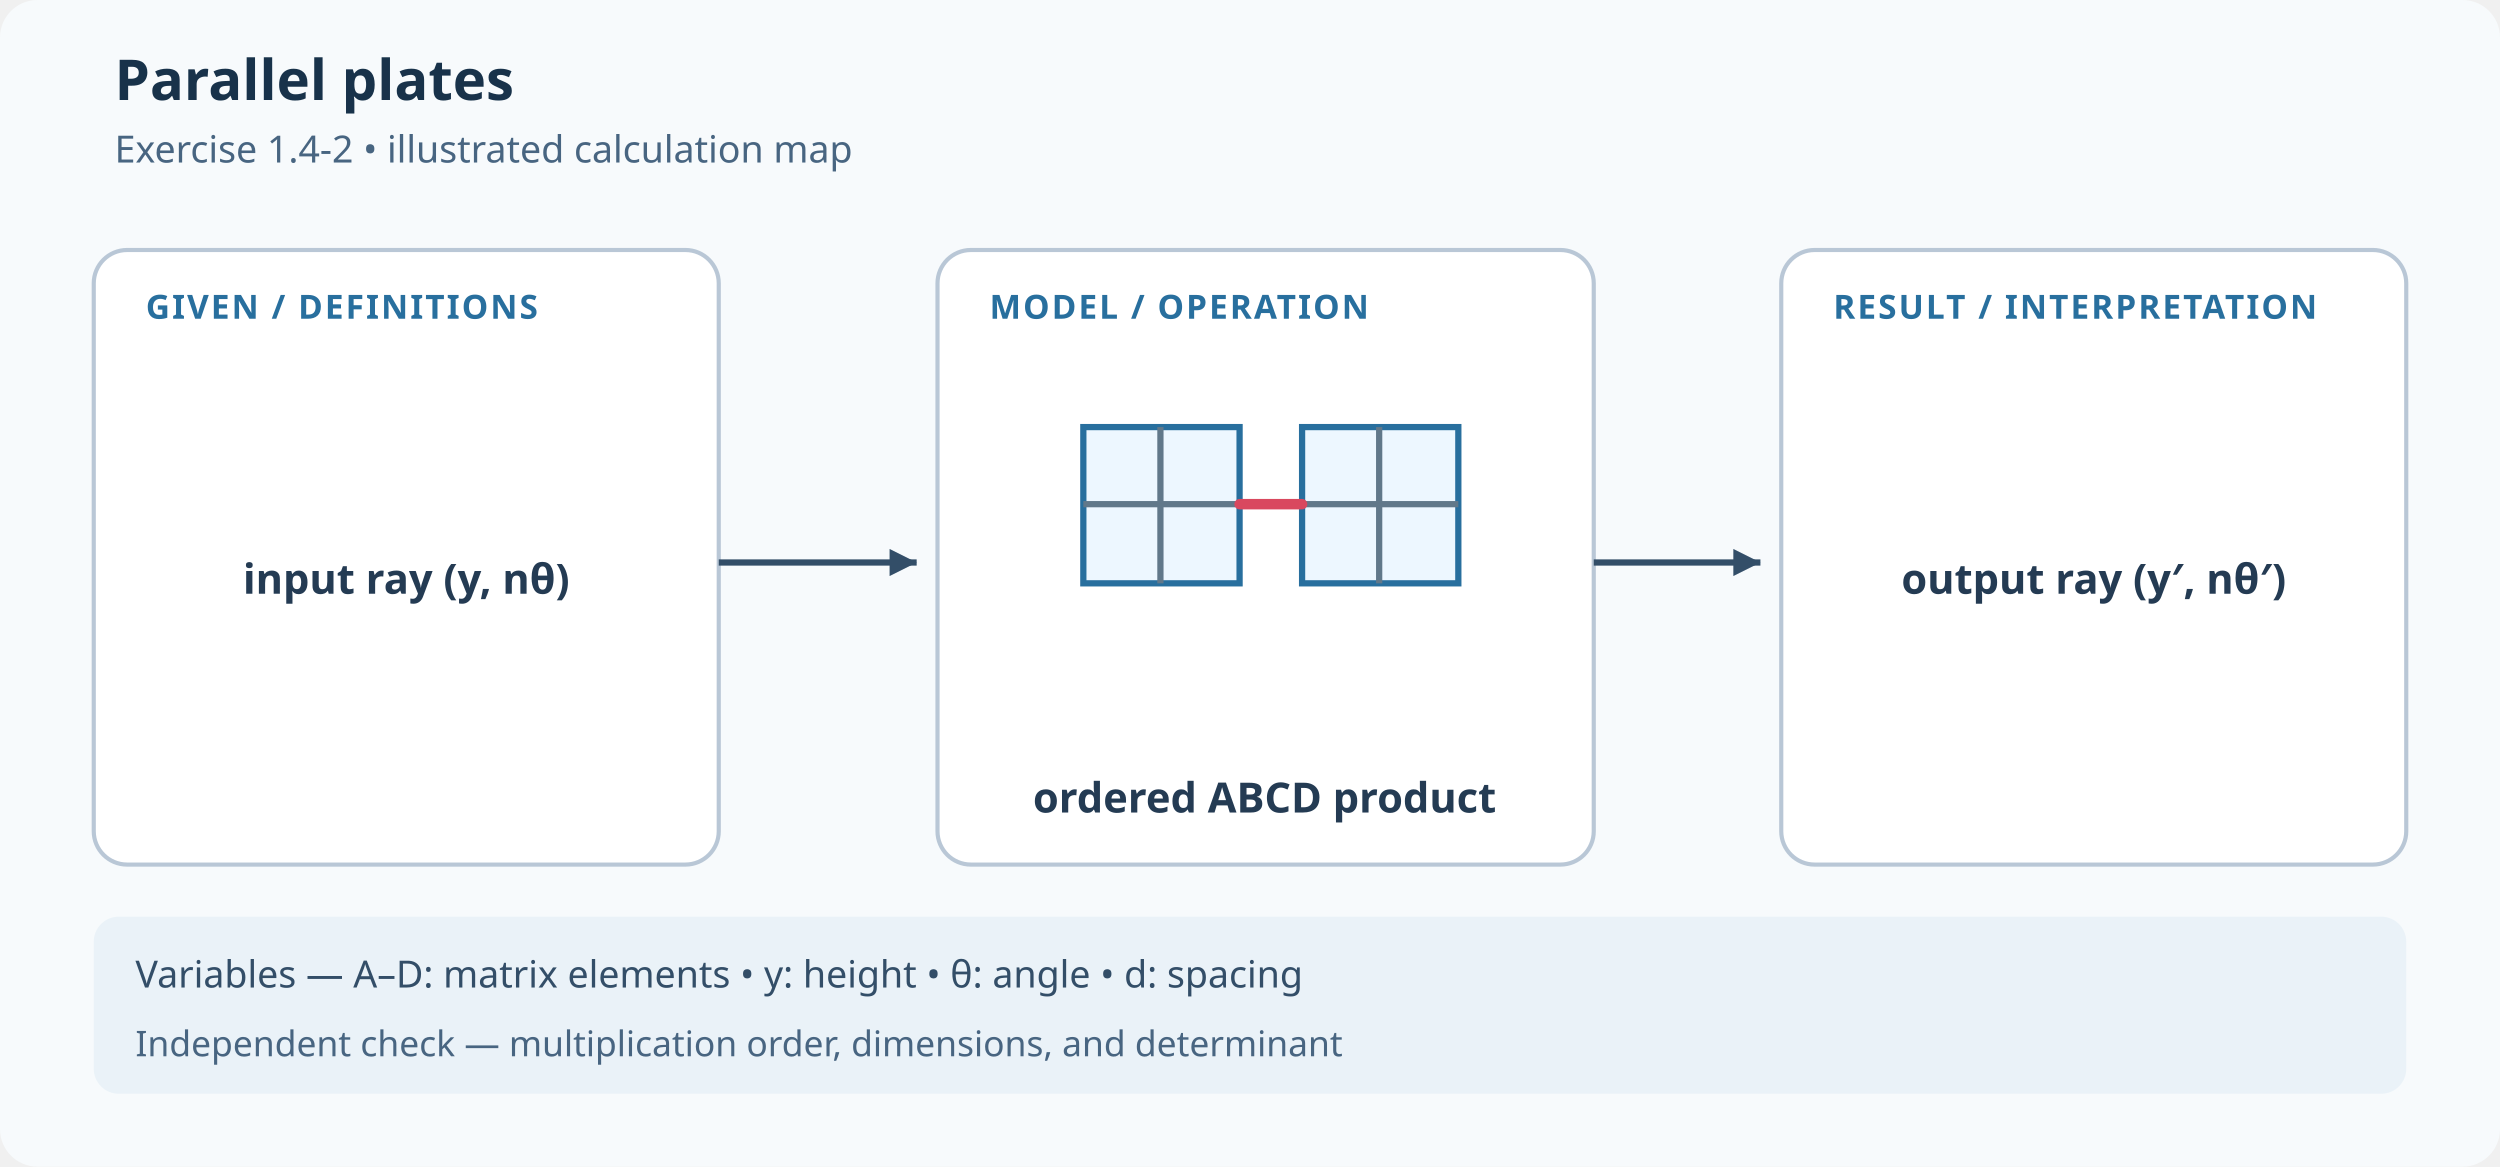
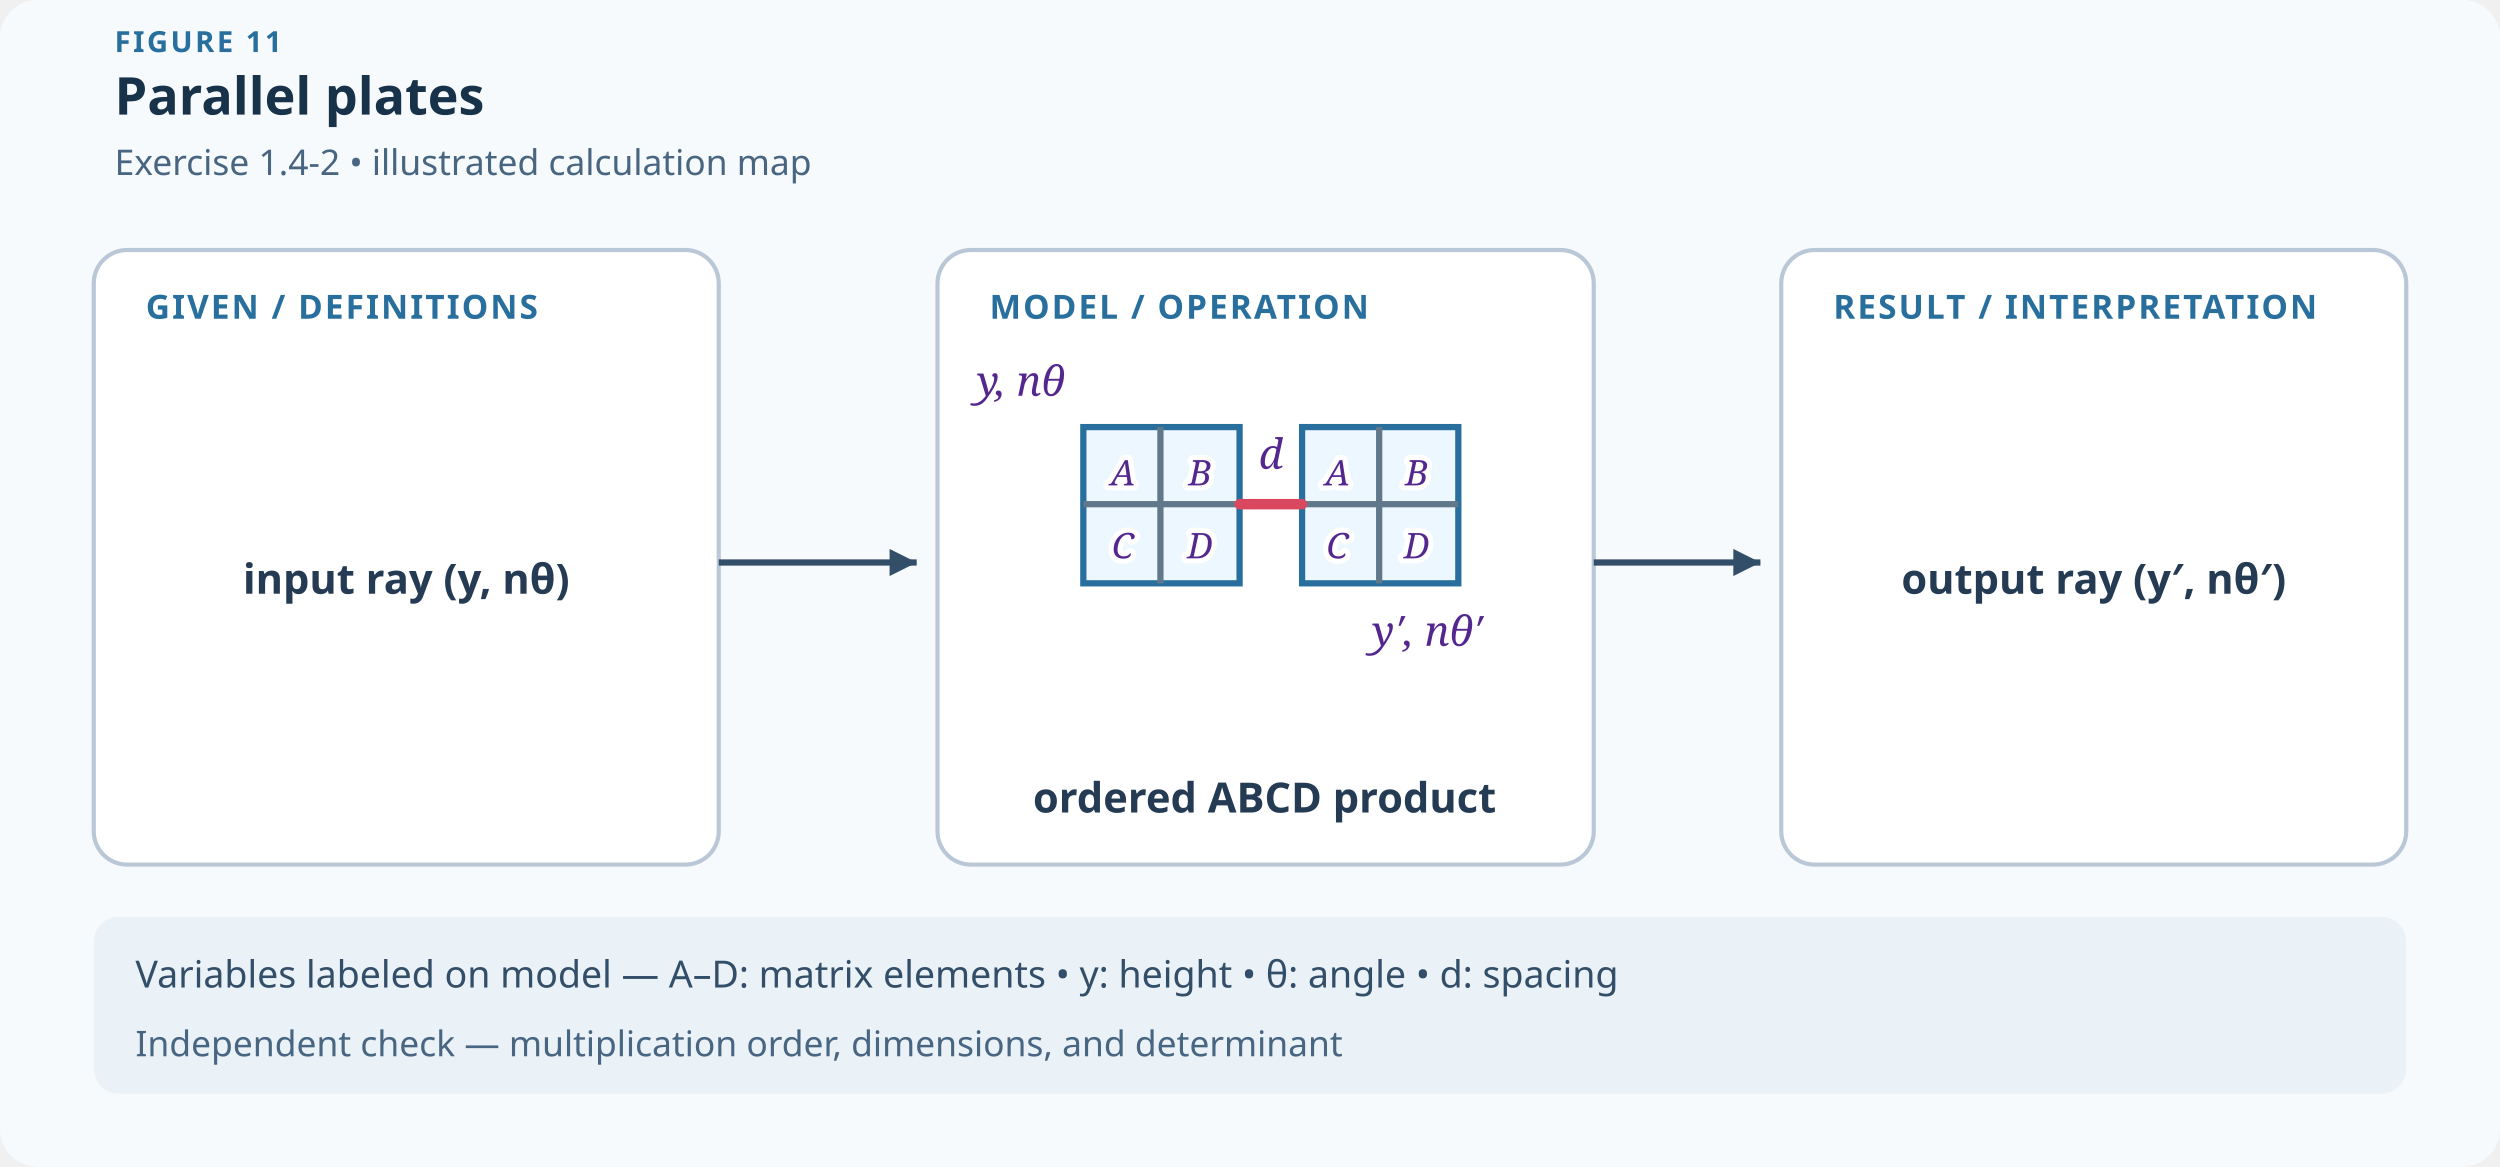
- <svg xmlns="http://www.w3.org/2000/svg" width="1200" height="560" viewBox="0 0 1200 560" role="img" aria-labelledby="title desc">
+ <svg xmlns="http://www.w3.org/2000/svg" width="1200" height="560" viewBox="0 0 1200 560" role="img" aria-labelledby="title desc" data-category="matrix" data-figure="11">
  <defs>
    <style>
-       .bg{fill:#f7fafc}.card{fill:#fff;stroke:#b9c7d6;stroke-width:2}.band{fill:#eaf2f8}.head{font:700 27px sans-serif;fill:#18324a}.sub{font:18px sans-serif;fill:#486581}.tag{font:700 16px sans-serif;fill:#286f9e;letter-spacing:1px}.label{font:700 20px sans-serif;fill:#243b53;text-anchor:middle}.legend{font:18px sans-serif;fill:#334e68}.check{font:17px sans-serif;fill:#486581}.accent{fill:none;stroke:#d9485f;stroke-width:5;stroke-linecap:round;stroke-linejoin:round}.accent2{fill:none;stroke:#8b5cf6;stroke-width:4;stroke-linecap:round;stroke-linejoin:round}.optic{fill:none;stroke:#286f9e;stroke-width:5}.thin{fill:none;stroke:#61788a;stroke-width:3}.axis{fill:none;stroke:#8295a5;stroke-width:2}.point{fill:#173f5f}.iconbox{fill:#edf7ff;stroke:#286f9e;stroke-width:3}.opticfill{fill:#286f9e}.layer1{fill:#d9ecff;stroke:#286f9e;stroke-width:2}.layer2{fill:#e7f7ee;stroke:#2b7a78;stroke-width:2}.icontext{font:italic 22px serif;fill:#6d28d9}.flow{stroke:#334e68;stroke-width:3;marker-end:url(#arrow)}
+       .bg{fill:#f7fafc}.card{fill:#fff;stroke:#b9c7d6;stroke-width:2}.band{fill:#eaf2f8}.figureid{font:700 14px sans-serif;fill:#286f9e;letter-spacing:1.2px}.head{font:700 25px sans-serif;fill:#18324a}.sub{font:17px sans-serif;fill:#486581}.tag{font:700 16px sans-serif;fill:#286f9e;letter-spacing:1px}.label{font:700 20px sans-serif;fill:#243b53;text-anchor:middle}.legend{font:18px sans-serif;fill:#334e68}.check{font:17px sans-serif;fill:#486581}.accent{fill:none;stroke:#d9485f;stroke-width:5;stroke-linecap:round;stroke-linejoin:round}.accent2{fill:none;stroke:#8b5cf6;stroke-width:4;stroke-linecap:round;stroke-linejoin:round}.optic{fill:none;stroke:#286f9e;stroke-width:5}.thin{fill:none;stroke:#61788a;stroke-width:3}.axis{fill:none;stroke:#8295a5;stroke-width:2}.point{fill:#173f5f}.iconbox{fill:#edf7ff;stroke:#286f9e;stroke-width:3}.opticfill{fill:#286f9e}.layer1{fill:#d9ecff;stroke:#286f9e;stroke-width:2}.layer2{fill:#e7f7ee;stroke:#2b7a78;stroke-width:2}.icontext{font:italic 22px serif;fill:#6d28d9}.var{font:italic 20px serif;fill:#54278f;text-anchor:middle;paint-order:stroke;stroke:#fff;stroke-width:5px;stroke-linejoin:round}.smallvar{font-size:17px}.callout{fill:none;stroke:#54278f;stroke-width:2}.tick{fill:none;stroke:#54278f;stroke-width:2}.flow{stroke:#334e68;stroke-width:3;marker-end:url(#arrow)}
    </style>
    <marker id="arrow" markerUnits="userSpaceOnUse" markerWidth="13" markerHeight="13" refX="13" refY="6.5" orient="auto">
      <path d="M0,0 L13,6.5 L0,13 Z" fill="#334e68" />
    </marker>
  </defs>
  <rect class="bg" width="1200" height="560" rx="18" />
-   <text class="head" x="55" y="48">Parallel plates</text>
-   <text class="sub" x="55" y="78">Exercise 1.4-2 • illustrated calculation map</text>
+   <text class="figureid" x="55" y="25">FIGURE 11</text>
+   <text class="head" x="55" y="55">Parallel plates</text>
+   <text class="sub" x="55" y="84">Exercise 1.4-2 • illustrated calculation map</text>
  <rect class="card" x="45" y="120" width="300" height="295" rx="16" />
  <rect class="card" x="450" y="120" width="315" height="295" rx="16" />
  <rect class="card" x="855" y="120" width="300" height="295" rx="16" />
  <text class="tag" x="70" y="153">GIVEN / DEFINITIONS</text>
  <text class="tag" x="475" y="153">MODEL / OPERATION</text>
  <text class="tag" x="880" y="153">RESULT / INTERPRETATION</text>
  <text class="label" x="195">
    <tspan x="195" y="285">input ray (y, nθ)</tspan>
  </text>
  <text class="label" x="607">
    <tspan x="607" y="390">ordered ABCD product</tspan>
  </text>
  <text class="label" x="1005">
    <tspan x="1005" y="285">output ray (y′, nθ′)</tspan>
  </text>
  <line class="flow" x1="345" y1="270" x2="440" y2="270" />
  <line class="flow" x1="765" y1="270" x2="845" y2="270" />
  <rect class="iconbox" x="520" y="205" width="75" height="75" />
  <path class="thin" d="M557 205 V280 M520 242 H595" />
  <rect class="iconbox" x="625" y="205" width="75" height="75" />
  <path class="thin" d="M662 205 V280 M625 242 H700" />
  <path class="accent" d="M595 242 H625" />
+   <g id="variable-labels">
+     <text class="var smallvar" x="539" y="233">A</text>
+     <text class="var smallvar" x="576" y="233">B</text>
+     <text class="var smallvar" x="539" y="268">C</text>
+     <text class="var smallvar" x="576" y="268">D</text>
+     <text class="var smallvar" x="642" y="233">A</text>
+     <text class="var smallvar" x="680" y="233">B</text>
+     <text class="var smallvar" x="642" y="268">C</text>
+     <text class="var smallvar" x="680" y="268">D</text>
+     <text class="var" x="490" y="190">y, nθ</text>
+     <text class="var" x="685" y="310">y′, nθ′</text>
+     <text class="var" x="610" y="225">d</text>
+   </g>
  <rect class="band" x="45" y="440" width="1110" height="85" rx="12" />
-   <text class="legend" x="65" y="474">Variables — A–D: matrix elements • y: height • θ: angle • d: spacing</text>
+   <text class="legend" x="65" y="474">Variables labeled on model — A–D: matrix elements • y: height • θ: angle • d: spacing</text>
  <text class="check" x="65" y="507">Independent check — multiplication order, dimensions, and determinant</text>
</svg>
